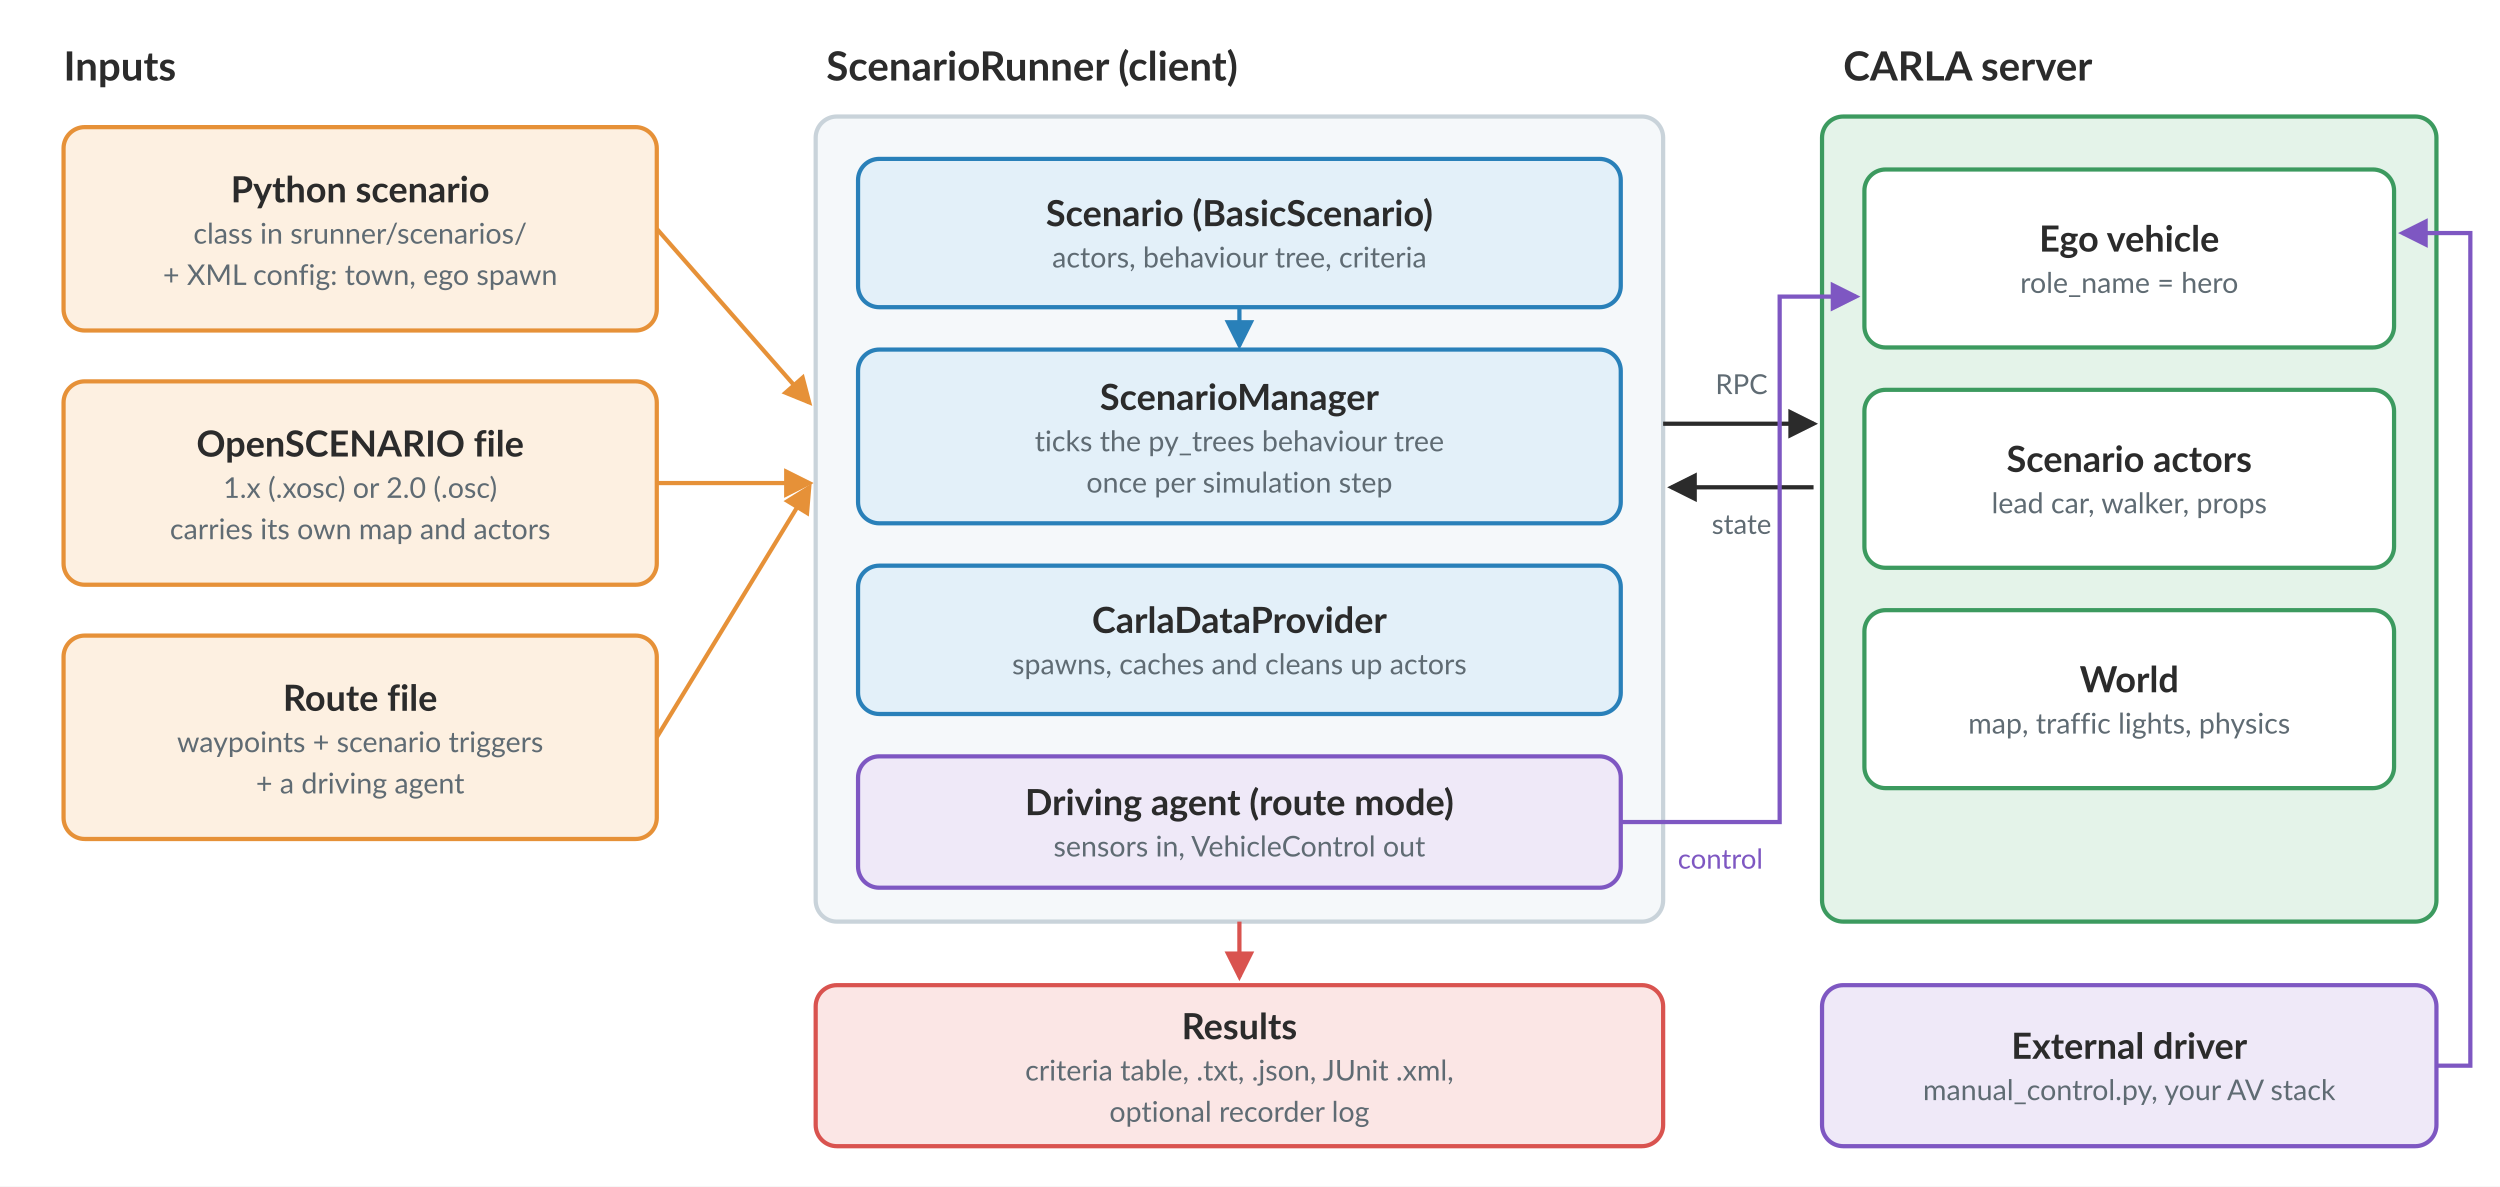
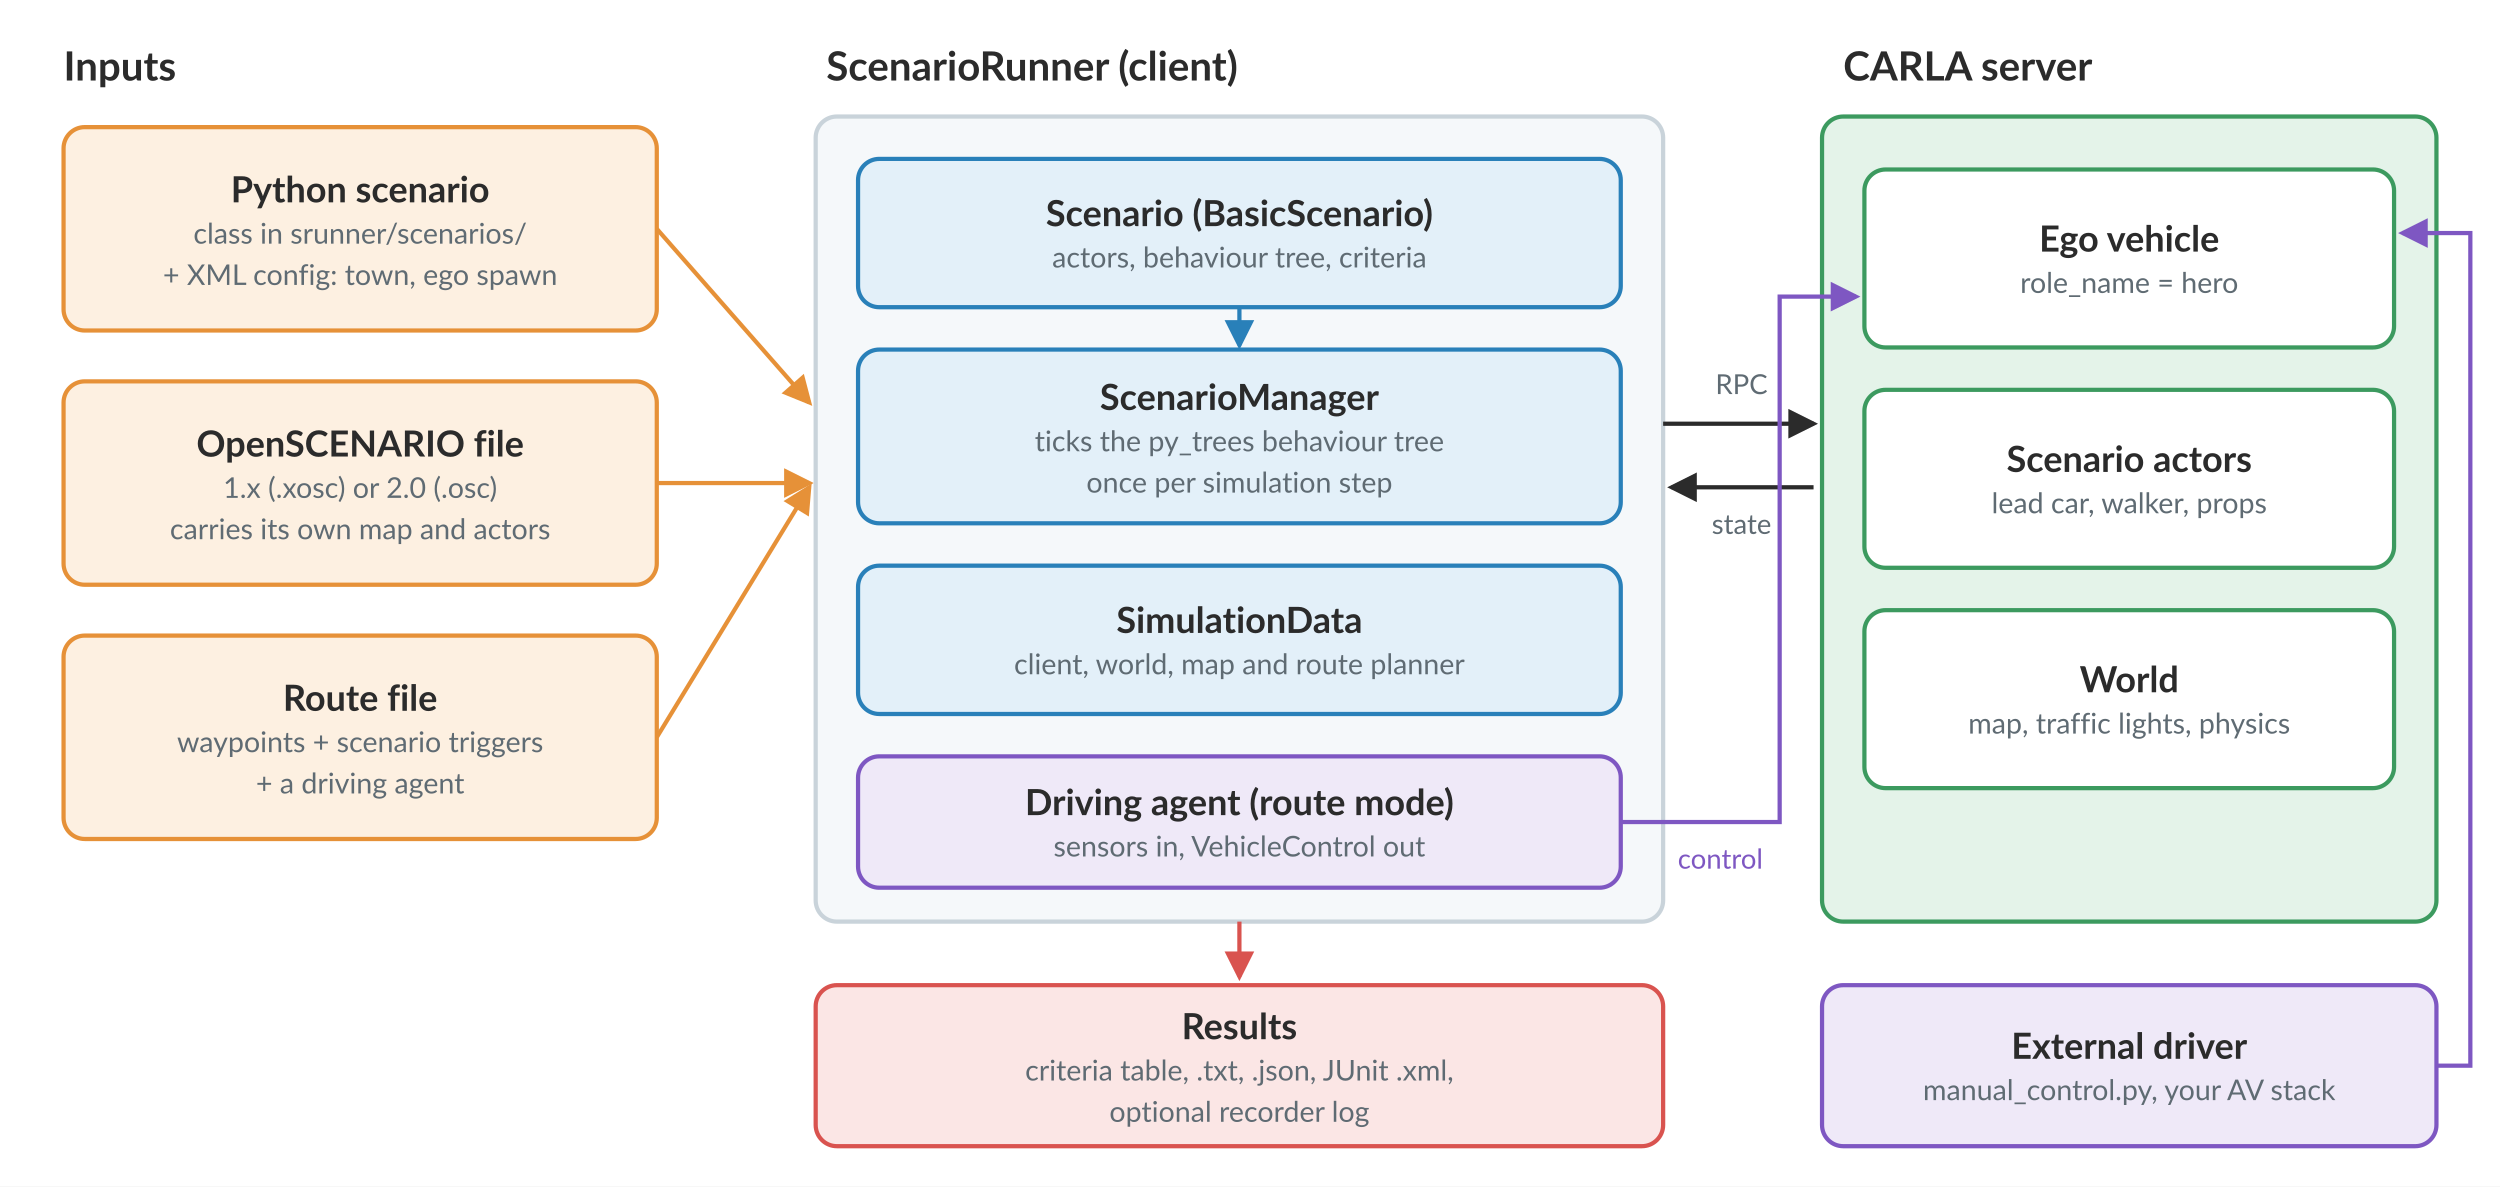
<svg xmlns="http://www.w3.org/2000/svg" width="1180" height="560" viewBox="0 0 1180 560">
  <defs>
    <marker id="ah_ink" viewBox="0 0 10 10" refX="8.5" refY="5" markerWidth="7" markerHeight="7" orient="auto-start-reverse">
      <path d="M0,0 L10,5 L0,10 z" fill="#2b2b2b" />
    </marker>
    <marker id="ah_sub" viewBox="0 0 10 10" refX="8.5" refY="5" markerWidth="7" markerHeight="7" orient="auto-start-reverse">
      <path d="M0,0 L10,5 L0,10 z" fill="#5f6b73" />
    </marker>
    <marker id="ah_line" viewBox="0 0 10 10" refX="8.5" refY="5" markerWidth="7" markerHeight="7" orient="auto-start-reverse">
      <path d="M0,0 L10,5 L0,10 z" fill="#c9d3da" />
    </marker>
    <marker id="ah_card" viewBox="0 0 10 10" refX="8.5" refY="5" markerWidth="7" markerHeight="7" orient="auto-start-reverse">
      <path d="M0,0 L10,5 L0,10 z" fill="#f5f8fa" />
    </marker>
    <marker id="ah_blue" viewBox="0 0 10 10" refX="8.5" refY="5" markerWidth="7" markerHeight="7" orient="auto-start-reverse">
      <path d="M0,0 L10,5 L0,10 z" fill="#2980b9" />
    </marker>
    <marker id="ah_red" viewBox="0 0 10 10" refX="8.5" refY="5" markerWidth="7" markerHeight="7" orient="auto-start-reverse">
      <path d="M0,0 L10,5 L0,10 z" fill="#d9534f" />
    </marker>
    <marker id="ah_green" viewBox="0 0 10 10" refX="8.5" refY="5" markerWidth="7" markerHeight="7" orient="auto-start-reverse">
      <path d="M0,0 L10,5 L0,10 z" fill="#3c9a5f" />
    </marker>
    <marker id="ah_orange" viewBox="0 0 10 10" refX="8.5" refY="5" markerWidth="7" markerHeight="7" orient="auto-start-reverse">
      <path d="M0,0 L10,5 L0,10 z" fill="#e69138" />
    </marker>
    <marker id="ah_purple" viewBox="0 0 10 10" refX="8.5" refY="5" markerWidth="7" markerHeight="7" orient="auto-start-reverse">
      <path d="M0,0 L10,5 L0,10 z" fill="#7e57c2" />
    </marker>
    <marker id="ah_white" viewBox="0 0 10 10" refX="8.5" refY="5" markerWidth="7" markerHeight="7" orient="auto-start-reverse">
      <path d="M0,0 L10,5 L0,10 z" fill="#ffffff" />
    </marker>
    <marker id="ah_soft_blue" viewBox="0 0 10 10" refX="8.5" refY="5" markerWidth="7" markerHeight="7" orient="auto-start-reverse">
      <path d="M0,0 L10,5 L0,10 z" fill="#e3f0f9" />
    </marker>
    <marker id="ah_soft_red" viewBox="0 0 10 10" refX="8.5" refY="5" markerWidth="7" markerHeight="7" orient="auto-start-reverse">
      <path d="M0,0 L10,5 L0,10 z" fill="#fbe6e5" />
    </marker>
    <marker id="ah_soft_green" viewBox="0 0 10 10" refX="8.5" refY="5" markerWidth="7" markerHeight="7" orient="auto-start-reverse">
      <path d="M0,0 L10,5 L0,10 z" fill="#e4f3e9" />
    </marker>
    <marker id="ah_soft_orange" viewBox="0 0 10 10" refX="8.5" refY="5" markerWidth="7" markerHeight="7" orient="auto-start-reverse">
      <path d="M0,0 L10,5 L0,10 z" fill="#fdf0e1" />
    </marker>
    <marker id="ah_soft_purple" viewBox="0 0 10 10" refX="8.5" refY="5" markerWidth="7" markerHeight="7" orient="auto-start-reverse">
      <path d="M0,0 L10,5 L0,10 z" fill="#efe9f8" />
    </marker>
  </defs>
  <rect width="1180" height="560" fill="#ffffff" />
  <text x="30" y="38" font-family="Lato, 'Helvetica Neue', Arial, sans-serif" font-size="19" fill="#2b2b2b" font-weight="bold" text-anchor="start" xml:space="preserve">Inputs</text>
  <text x="390" y="38" font-family="Lato, 'Helvetica Neue', Arial, sans-serif" font-size="19" fill="#2b2b2b" font-weight="bold" text-anchor="start" xml:space="preserve">ScenarioRunner (client)</text>
  <text x="870" y="38" font-family="Lato, 'Helvetica Neue', Arial, sans-serif" font-size="19" fill="#2b2b2b" font-weight="bold" text-anchor="start" xml:space="preserve">CARLA server</text>
  <rect x="30" y="60" width="280" height="96" rx="10" fill="#fdf0e1" stroke="#e69138" stroke-width="2" />
  <text x="170.0" y="95.5" font-family="Lato, 'Helvetica Neue', Arial, sans-serif" font-size="17" fill="#2b2b2b" font-weight="bold" text-anchor="middle" xml:space="preserve">Python scenario</text>
  <text x="170.0" y="115.0" font-family="Lato, 'Helvetica Neue', Arial, sans-serif" font-size="13.5" fill="#5f6b73" font-weight="normal" text-anchor="middle" xml:space="preserve">class in srunner/scenarios/</text>
  <text x="170.0" y="134.5" font-family="Lato, 'Helvetica Neue', Arial, sans-serif" font-size="13.5" fill="#5f6b73" font-weight="normal" text-anchor="middle" xml:space="preserve">+ XML config: town, ego spawn</text>
  <line x1="310" y1="108" x2="382" y2="190" stroke="#e69138" stroke-width="2" marker-end="url(#ah_orange)" />
  <rect x="30" y="180" width="280" height="96" rx="10" fill="#fdf0e1" stroke="#e69138" stroke-width="2" />
  <text x="170.0" y="215.5" font-family="Lato, 'Helvetica Neue', Arial, sans-serif" font-size="17" fill="#2b2b2b" font-weight="bold" text-anchor="middle" xml:space="preserve">OpenSCENARIO file</text>
  <text x="170.0" y="235.0" font-family="Lato, 'Helvetica Neue', Arial, sans-serif" font-size="13.5" fill="#5f6b73" font-weight="normal" text-anchor="middle" xml:space="preserve">1.x (.xosc) or 2.0 (.osc)</text>
  <text x="170.0" y="254.5" font-family="Lato, 'Helvetica Neue', Arial, sans-serif" font-size="13.5" fill="#5f6b73" font-weight="normal" text-anchor="middle" xml:space="preserve">carries its own map and actors</text>
  <line x1="310" y1="228" x2="382" y2="228" stroke="#e69138" stroke-width="2" marker-end="url(#ah_orange)" />
  <rect x="30" y="300" width="280" height="96" rx="10" fill="#fdf0e1" stroke="#e69138" stroke-width="2" />
  <text x="170.0" y="335.5" font-family="Lato, 'Helvetica Neue', Arial, sans-serif" font-size="17" fill="#2b2b2b" font-weight="bold" text-anchor="middle" xml:space="preserve">Route file</text>
  <text x="170.0" y="355.0" font-family="Lato, 'Helvetica Neue', Arial, sans-serif" font-size="13.5" fill="#5f6b73" font-weight="normal" text-anchor="middle" xml:space="preserve">waypoints + scenario triggers</text>
  <text x="170.0" y="374.5" font-family="Lato, 'Helvetica Neue', Arial, sans-serif" font-size="13.5" fill="#5f6b73" font-weight="normal" text-anchor="middle" xml:space="preserve">+ a driving agent</text>
  <line x1="310" y1="348" x2="382" y2="230" stroke="#e69138" stroke-width="2" marker-end="url(#ah_orange)" />
  <rect x="385" y="55" width="400" height="380" rx="10" fill="#f5f8fa" stroke="#c9d3da" stroke-width="2" />
  <rect x="405" y="75" width="360" height="70" rx="10" fill="#e3f0f9" stroke="#2980b9" stroke-width="2" />
  <text x="585.0" y="106.75" font-family="Lato, 'Helvetica Neue', Arial, sans-serif" font-size="17" fill="#2b2b2b" font-weight="bold" text-anchor="middle" xml:space="preserve">Scenario (BasicScenario)</text>
  <text x="585.0" y="126.25" font-family="Lato, 'Helvetica Neue', Arial, sans-serif" font-size="13.5" fill="#5f6b73" font-weight="normal" text-anchor="middle" xml:space="preserve">actors, behaviour tree, criteria</text>
  <rect x="405" y="165" width="360" height="82" rx="10" fill="#e3f0f9" stroke="#2980b9" stroke-width="2" />
  <text x="585.0" y="193.5" font-family="Lato, 'Helvetica Neue', Arial, sans-serif" font-size="17" fill="#2b2b2b" font-weight="bold" text-anchor="middle" xml:space="preserve">ScenarioManager</text>
  <text x="585.0" y="213.0" font-family="Lato, 'Helvetica Neue', Arial, sans-serif" font-size="13.5" fill="#5f6b73" font-weight="normal" text-anchor="middle" xml:space="preserve">ticks the py_trees behaviour tree</text>
  <text x="585.0" y="232.5" font-family="Lato, 'Helvetica Neue', Arial, sans-serif" font-size="13.5" fill="#5f6b73" font-weight="normal" text-anchor="middle" xml:space="preserve">once per simulation step</text>
  <rect x="405" y="267" width="360" height="70" rx="10" fill="#e3f0f9" stroke="#2980b9" stroke-width="2" />
-   <text x="585.0" y="298.75" font-family="Lato, 'Helvetica Neue', Arial, sans-serif" font-size="17" fill="#2b2b2b" font-weight="bold" text-anchor="middle" xml:space="preserve">CarlaDataProvider</text>
-   <text x="585.0" y="318.25" font-family="Lato, 'Helvetica Neue', Arial, sans-serif" font-size="13.5" fill="#5f6b73" font-weight="normal" text-anchor="middle" xml:space="preserve">spawns, caches and cleans up actors</text>
+   <text x="585.0" y="298.75" font-family="Lato, 'Helvetica Neue', Arial, sans-serif" font-size="17" fill="#2b2b2b" font-weight="bold" text-anchor="middle" xml:space="preserve">SimulationData</text>
+   <text x="585.0" y="318.25" font-family="Lato, 'Helvetica Neue', Arial, sans-serif" font-size="13.5" fill="#5f6b73" font-weight="normal" text-anchor="middle" xml:space="preserve">client, world, map and route planner</text>
  <rect x="405" y="357" width="360" height="62" rx="10" fill="#efe9f8" stroke="#7e57c2" stroke-width="2" />
  <text x="585.0" y="384.75" font-family="Lato, 'Helvetica Neue', Arial, sans-serif" font-size="17" fill="#2b2b2b" font-weight="bold" text-anchor="middle" xml:space="preserve">Driving agent (route mode)</text>
  <text x="585.0" y="404.25" font-family="Lato, 'Helvetica Neue', Arial, sans-serif" font-size="13.5" fill="#5f6b73" font-weight="normal" text-anchor="middle" xml:space="preserve">sensors in, VehicleControl out</text>
  <line x1="585" y1="145" x2="585" y2="163" stroke="#2980b9" stroke-width="2" marker-end="url(#ah_blue)" />
  <rect x="860" y="55" width="290" height="380" rx="10" fill="#e4f3e9" stroke="#3c9a5f" stroke-width="2" />
  <rect x="880" y="80" width="250" height="84" rx="10" fill="#ffffff" stroke="#3c9a5f" stroke-width="2" />
  <text x="1005.0" y="118.75" font-family="Lato, 'Helvetica Neue', Arial, sans-serif" font-size="17" fill="#2b2b2b" font-weight="bold" text-anchor="middle" xml:space="preserve">Ego vehicle</text>
  <text x="1005.0" y="138.25" font-family="Lato, 'Helvetica Neue', Arial, sans-serif" font-size="13.5" fill="#5f6b73" font-weight="normal" text-anchor="middle" xml:space="preserve">role_name = hero</text>
  <rect x="880" y="184" width="250" height="84" rx="10" fill="#ffffff" stroke="#3c9a5f" stroke-width="2" />
  <text x="1005.0" y="222.75" font-family="Lato, 'Helvetica Neue', Arial, sans-serif" font-size="17" fill="#2b2b2b" font-weight="bold" text-anchor="middle" xml:space="preserve">Scenario actors</text>
  <text x="1005.0" y="242.25" font-family="Lato, 'Helvetica Neue', Arial, sans-serif" font-size="13.5" fill="#5f6b73" font-weight="normal" text-anchor="middle" xml:space="preserve">lead car, walker, props</text>
  <rect x="880" y="288" width="250" height="84" rx="10" fill="#ffffff" stroke="#3c9a5f" stroke-width="2" />
  <text x="1005.0" y="326.75" font-family="Lato, 'Helvetica Neue', Arial, sans-serif" font-size="17" fill="#2b2b2b" font-weight="bold" text-anchor="middle" xml:space="preserve">World</text>
  <text x="1005.0" y="346.25" font-family="Lato, 'Helvetica Neue', Arial, sans-serif" font-size="13.5" fill="#5f6b73" font-weight="normal" text-anchor="middle" xml:space="preserve">map, traffic lights, physics</text>
  <line x1="785" y1="200" x2="856" y2="200" stroke="#2b2b2b" stroke-width="2" marker-end="url(#ah_ink)" />
  <line x1="856" y1="230" x2="789" y2="230" stroke="#2b2b2b" stroke-width="2" marker-end="url(#ah_ink)" />
  <text x="822" y="186" font-family="Lato, 'Helvetica Neue', Arial, sans-serif" font-size="13" fill="#5f6b73" font-weight="normal" text-anchor="middle" xml:space="preserve">RPC</text>
  <text x="822" y="252" font-family="Lato, 'Helvetica Neue', Arial, sans-serif" font-size="13" fill="#5f6b73" font-weight="normal" text-anchor="middle" xml:space="preserve">state</text>
  <path d="M 765 388 L 840 388 L 840 140 L 876 140" stroke="#7e57c2" stroke-width="2" fill="none" marker-end="url(#ah_purple)" />
  <text x="812" y="410" font-family="Lato, 'Helvetica Neue', Arial, sans-serif" font-size="13" fill="#7e57c2" font-weight="normal" text-anchor="middle" xml:space="preserve">control</text>
  <rect x="860" y="465" width="290" height="76" rx="10" fill="#efe9f8" stroke="#7e57c2" stroke-width="2" />
  <text x="1005.0" y="499.75" font-family="Lato, 'Helvetica Neue', Arial, sans-serif" font-size="17" fill="#2b2b2b" font-weight="bold" text-anchor="middle" xml:space="preserve">External driver</text>
  <text x="1005.0" y="519.25" font-family="Lato, 'Helvetica Neue', Arial, sans-serif" font-size="13.5" fill="#5f6b73" font-weight="normal" text-anchor="middle" xml:space="preserve">manual_control.py, your AV stack</text>
  <path d="M 1150 503 L 1166 503 L 1166 110 L 1134 110" stroke="#7e57c2" stroke-width="2" fill="none" marker-end="url(#ah_purple)" />
  <rect x="385" y="465" width="400" height="76" rx="10" fill="#fbe6e5" stroke="#d9534f" stroke-width="2" />
  <text x="585.0" y="490.5" font-family="Lato, 'Helvetica Neue', Arial, sans-serif" font-size="17" fill="#2b2b2b" font-weight="bold" text-anchor="middle" xml:space="preserve">Results</text>
  <text x="585.0" y="510.0" font-family="Lato, 'Helvetica Neue', Arial, sans-serif" font-size="13.5" fill="#5f6b73" font-weight="normal" text-anchor="middle" xml:space="preserve">criteria table, .txt, .json, JUnit .xml,</text>
  <text x="585.0" y="529.5" font-family="Lato, 'Helvetica Neue', Arial, sans-serif" font-size="13.5" fill="#5f6b73" font-weight="normal" text-anchor="middle" xml:space="preserve">optional recorder log</text>
  <line x1="585" y1="435" x2="585" y2="461" stroke="#d9534f" stroke-width="2" marker-end="url(#ah_red)" />
</svg>
